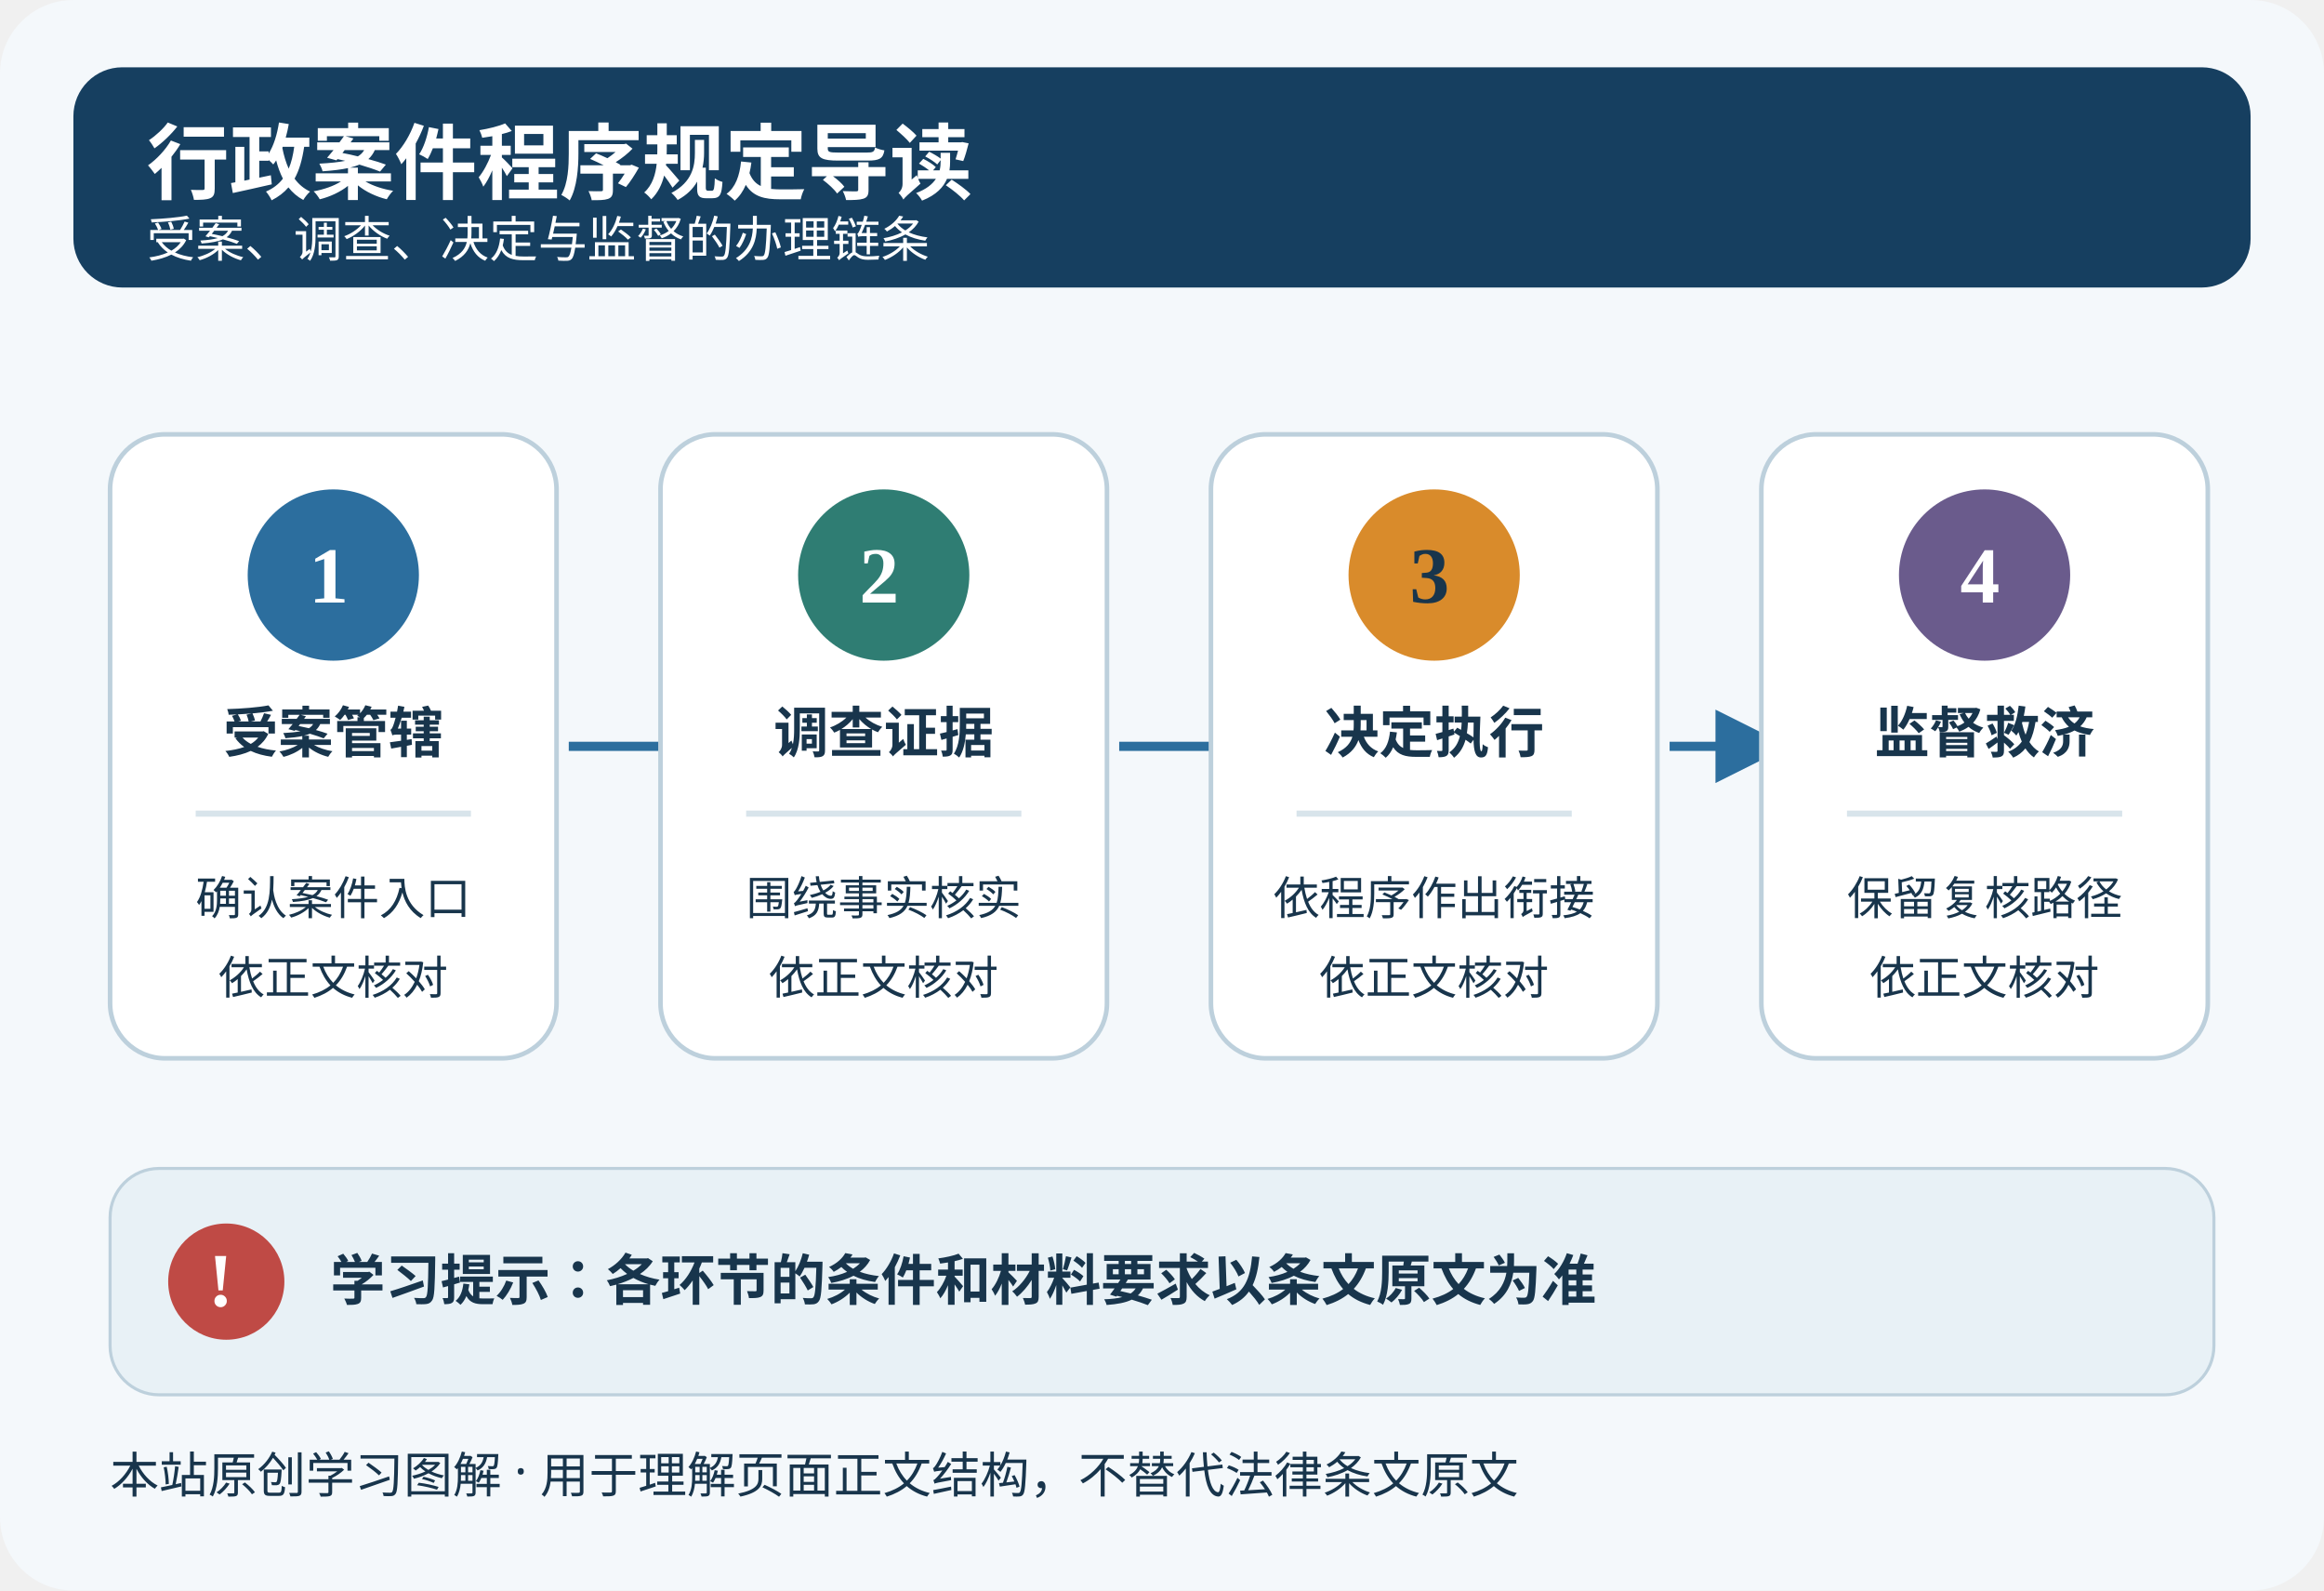
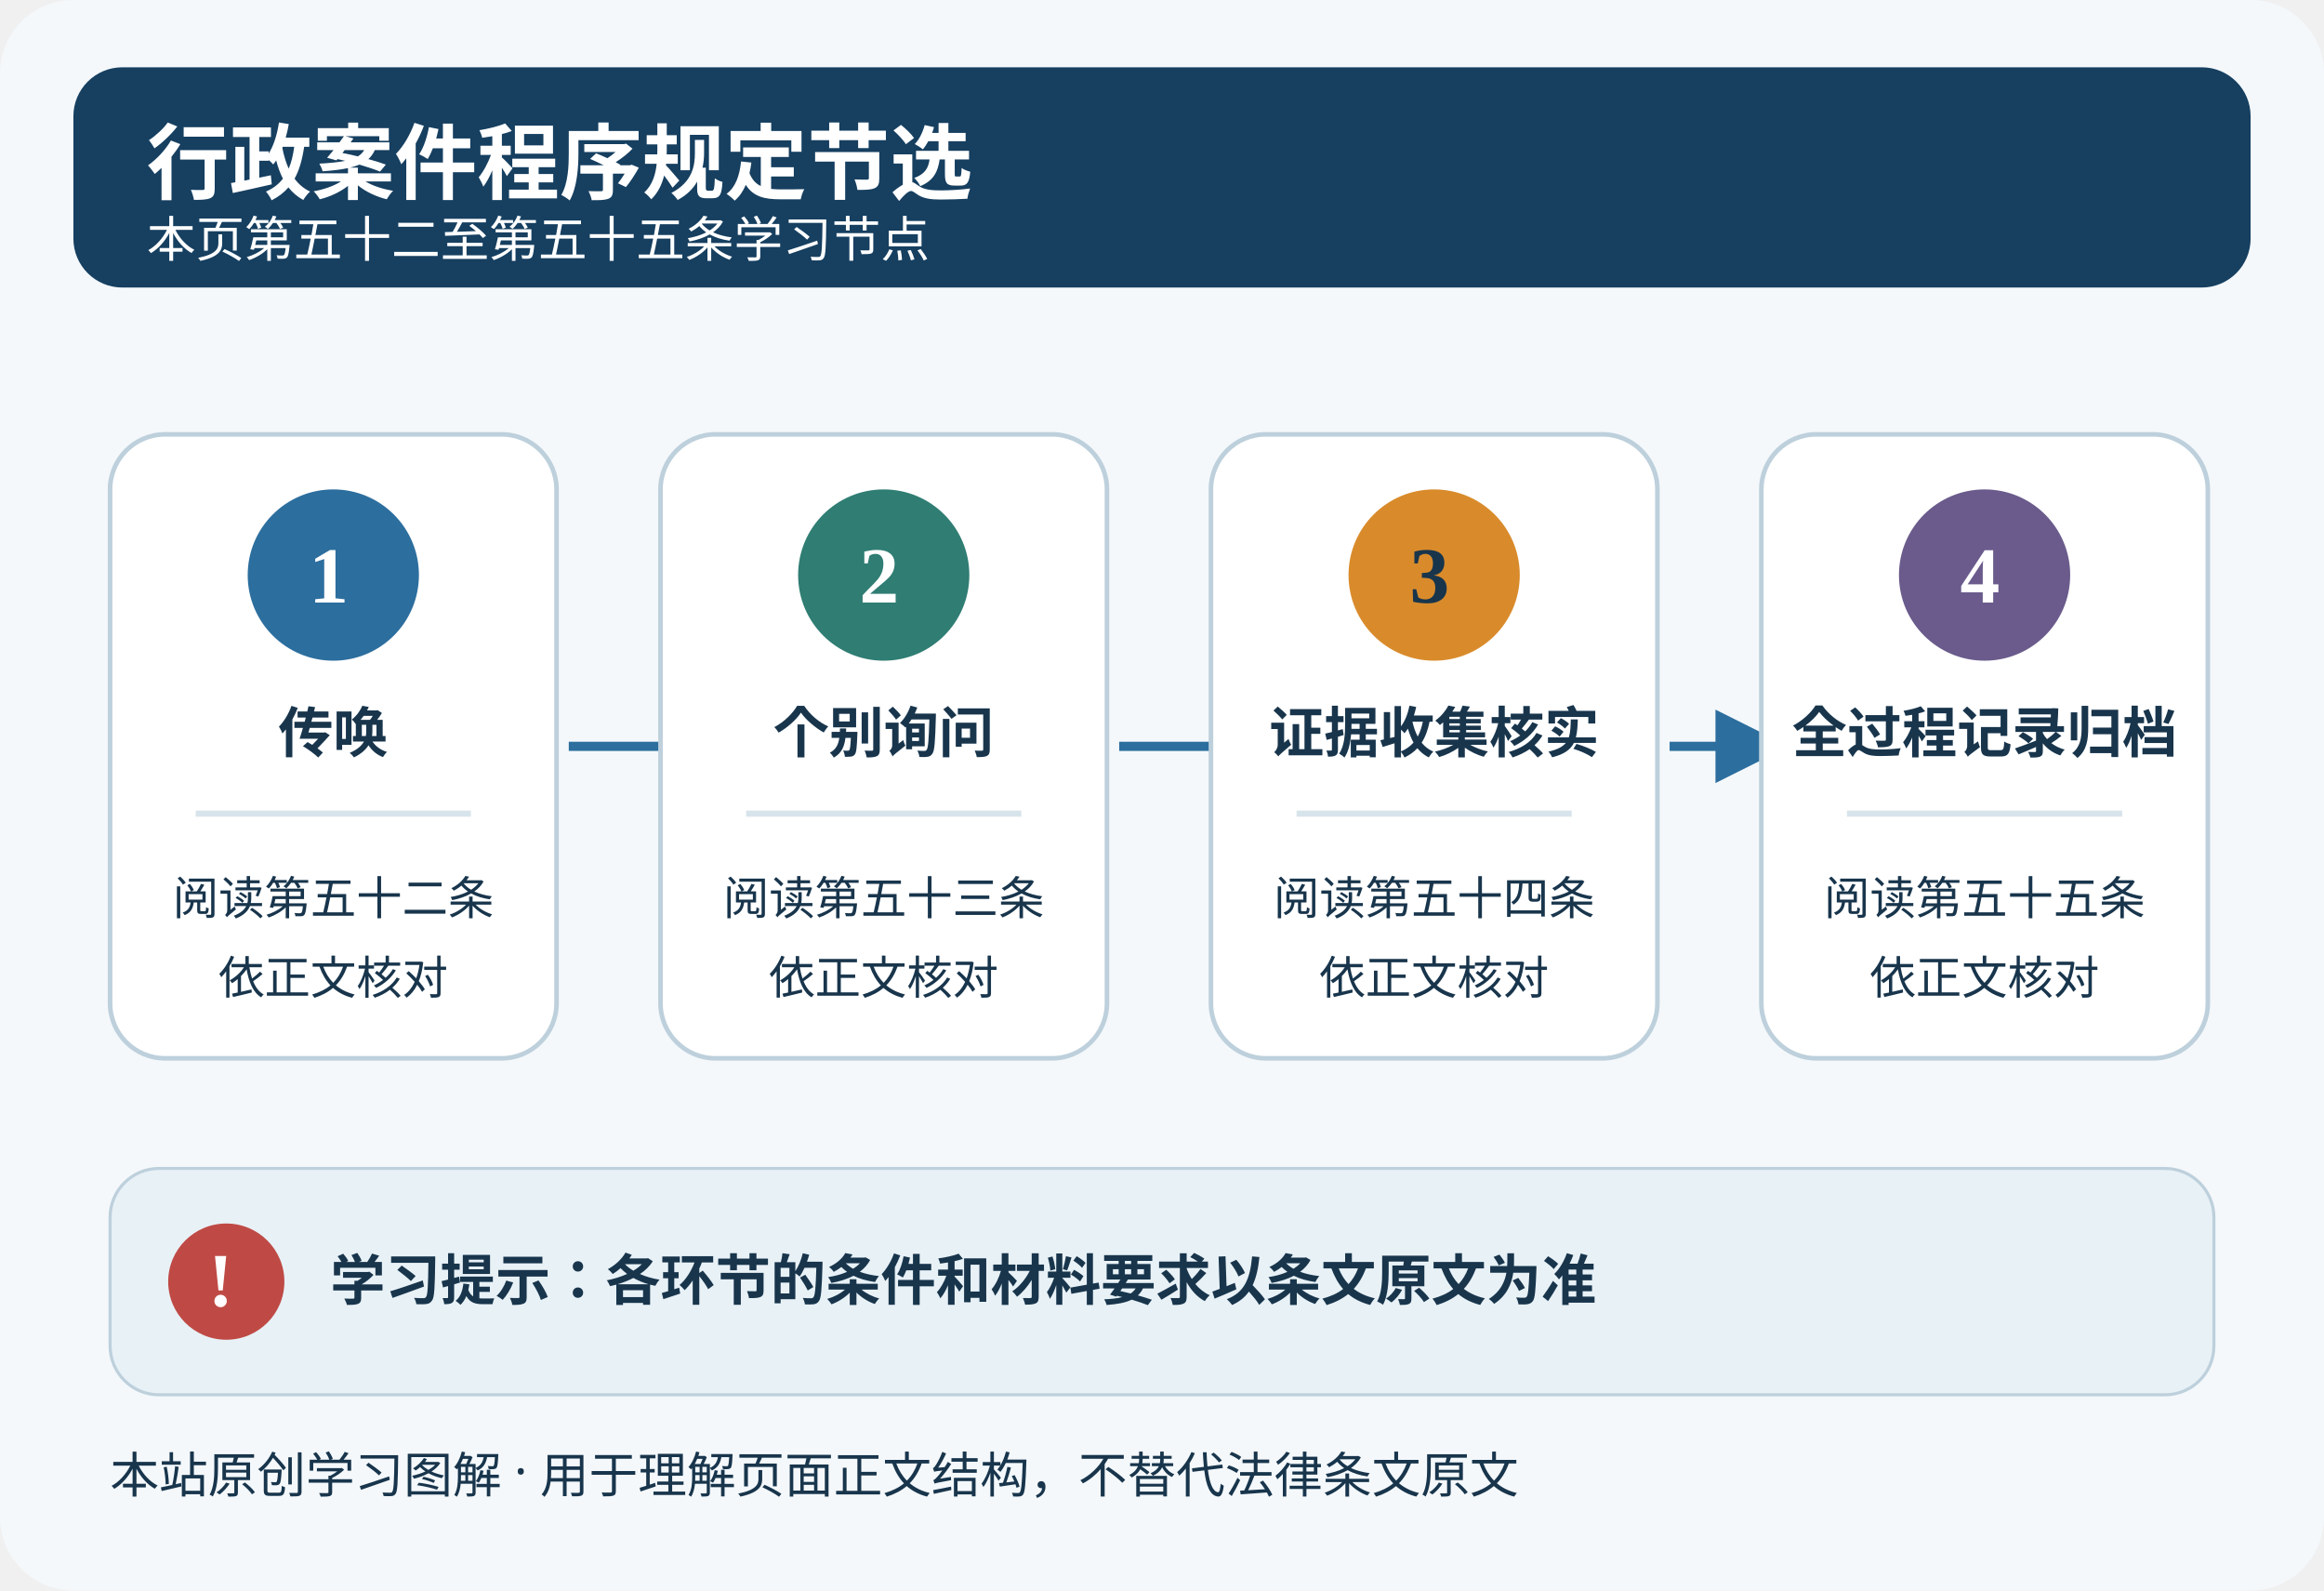
<svg xmlns="http://www.w3.org/2000/svg" viewBox="0 0 760 520" role="img" aria-labelledby="title desc">
  <defs>
    <style>.dark{fill:#18354c}.light{fill:#fff}.title{font:700 27px "Microsoft YaHei","PingFang SC",sans-serif}.sub{font:16px "Microsoft YaHei","PingFang SC",sans-serif}.head{font:700 18px "Microsoft YaHei","PingFang SC",sans-serif}.body{font:15px "Microsoft YaHei","PingFang SC",sans-serif}.card{fill:#fff;stroke:#bdd0dc;stroke-width:1.5}.line{stroke:#2c6e9e;stroke-width:3;fill:none}.desktop{display:block}.mobile{display:none}@media (max-width:500px){.desktop{display:none}.mobile{display:block}}</style>
    <marker id="arrow" markerWidth="8" markerHeight="8" refX="7" refY="4" orient="auto">
      <path d="M0 0l8 4-8 4z" fill="#2c6e9e" />
    </marker>
  </defs>
  <rect width="760" height="520" rx="24" fill="#f4f8fb" />
  <g class="desktop">
    <rect x="24" y="22" width="712" height="72" rx="16" fill="#163f60" />
-     <text x="48" y="63" class="title light">行政案件程序规定导读</text>
-     <text x="48" y="84" class="sub light">受案、调查、决定与监督的办理链条</text>
+     <text x="48" y="63" class="title light">行政案件程序规定节选</text>
+     <text x="48" y="84" class="sub light">本页第五十二至第五十五条学习节点</text>
    <path d="M186 244h36M366 244h36M546 244h36" class="line" marker-end="url(#arrow)" />
    <g transform="translate(36 142)">
      <rect width="146" height="204" rx="18" class="card" />
      <circle cx="73" cy="46" r="28" fill="#2c6e9e" />
      <text x="65" y="55" class="light" font-size="26" font-weight="700">1</text>
-       <text x="73" y="104" class="head dark" text-anchor="middle">受案管辖</text>
+       <text x="73" y="104" class="head dark" text-anchor="middle">传唤</text>
      <path d="M28 124h90" stroke="#d8e4eb" stroke-width="2" />
-       <text x="73" y="157" class="body dark" text-anchor="middle" data-role="body">确认案件入口</text>
+       <text x="73" y="157" class="body dark" text-anchor="middle" data-role="body">阅读第五十二条</text>
      <text x="73" y="183" class="body dark" text-anchor="middle" data-role="body">依正文核对</text>
    </g>
    <g transform="translate(216 142)">
      <rect width="146" height="204" rx="18" class="card" />
      <circle cx="73" cy="46" r="28" fill="#2f7d73" />
      <text x="65" y="55" class="light" font-size="26" font-weight="700">2</text>
-       <text x="73" y="104" class="head dark" text-anchor="middle">调查证据</text>
+       <text x="73" y="104" class="head dark" text-anchor="middle">个别询问</text>
      <path d="M28 124h90" stroke="#d8e4eb" stroke-width="2" />
-       <text x="73" y="157" class="body dark" text-anchor="middle" data-role="body">围绕事实核实</text>
+       <text x="73" y="157" class="body dark" text-anchor="middle" data-role="body">阅读第五十三条</text>
      <text x="73" y="183" class="body dark" text-anchor="middle" data-role="body">依正文核对</text>
    </g>
    <g transform="translate(396 142)">
      <rect width="146" height="204" rx="18" class="card" />
      <circle cx="73" cy="46" r="28" fill="#d98b2b" />
      <text x="65" y="55" class="dark" font-size="26" font-weight="700">3</text>
-       <text x="73" y="104" class="head dark" text-anchor="middle">决定执行</text>
+       <text x="73" y="104" class="head dark" text-anchor="middle">证据收集核实</text>
      <path d="M28 124h90" stroke="#d8e4eb" stroke-width="2" />
-       <text x="73" y="157" class="body dark" text-anchor="middle" data-role="body">依程序作出衔接</text>
+       <text x="73" y="157" class="body dark" text-anchor="middle" data-role="body">阅读第五十四条</text>
      <text x="73" y="183" class="body dark" text-anchor="middle" data-role="body">依正文核对</text>
    </g>
    <g transform="translate(576 142)">
      <rect width="146" height="204" rx="18" class="card" />
      <circle cx="73" cy="46" r="28" fill="#6a5b8c" />
      <text x="65" y="55" class="light" font-size="26" font-weight="700">4</text>
-       <text x="73" y="104" class="head dark" text-anchor="middle">监督救济</text>
+       <text x="73" y="104" class="head dark" text-anchor="middle">全过程记录归档</text>
      <path d="M28 124h90" stroke="#d8e4eb" stroke-width="2" />
-       <text x="73" y="157" class="body dark" text-anchor="middle" data-role="body">保留复核路径</text>
+       <text x="73" y="157" class="body dark" text-anchor="middle" data-role="body">阅读第五十五条</text>
      <text x="73" y="183" class="body dark" text-anchor="middle" data-role="body">依正文核对</text>
    </g>
    <rect x="36" y="382" width="688" height="74" rx="16" fill="#e8f1f6" stroke="#bdd0dc" />
    <circle cx="74" cy="419" r="19" fill="#bf4a45" />
    <text x="68" y="427" class="light" font-size="25" font-weight="700">!</text>
    <text x="108" y="425" class="head dark">学习提示：各环节的条件和材料要求以条文原文为准</text>
    <text x="36" y="488" class="sub dark">本站原创学习图解 · 用于理解页面正文结构，不替代法律条文原文</text>
  </g>
  <g class="mobile">
    <rect width="760" height="520" rx="24" fill="#f4f8fb" />
    <rect x="24" y="22" width="712" height="68" rx="16" fill="#163f60" />
-     <text x="48" y="65" class="light" font-size="30" font-weight="700">行政案件程序规定导读</text>
+     <text x="48" y="65" class="light" font-size="30" font-weight="700">行政案件程序规定节选</text>
    <g transform="translate(28 112)">
      <rect width="342" height="142" rx="18" class="card" />
      <circle cx="46" cy="45" r="27" fill="#2c6e9e" />
      <text x="38" y="54" class="light" font-size="27" font-weight="700">1</text>
-       <text x="88" y="52" class="dark" font-size="28" font-weight="700">受案管辖</text>
-       <text x="24" y="104" class="dark" font-size="25">确认案件入口</text>
+       <text x="88" y="52" class="dark" font-size="28" font-weight="700">传唤</text>
+       <text x="24" y="104" class="dark" font-size="25">阅读第五十二条</text>
      <text x="24" y="133" class="dark" font-size="25">依正文核对</text>
    </g>
    <g transform="translate(390 112)">
      <rect width="342" height="142" rx="18" class="card" />
      <circle cx="46" cy="45" r="27" fill="#2f7d73" />
      <text x="38" y="54" class="light" font-size="27" font-weight="700">2</text>
-       <text x="88" y="52" class="dark" font-size="28" font-weight="700">调查证据</text>
-       <text x="24" y="104" class="dark" font-size="25">围绕事实核实</text>
+       <text x="88" y="52" class="dark" font-size="28" font-weight="700">个别询问</text>
+       <text x="24" y="104" class="dark" font-size="25">阅读第五十三条</text>
      <text x="24" y="133" class="dark" font-size="25">依正文核对</text>
    </g>
    <g transform="translate(28 276)">
      <rect width="342" height="142" rx="18" class="card" />
      <circle cx="46" cy="45" r="27" fill="#d98b2b" />
      <text x="38" y="54" class="dark" font-size="27" font-weight="700">3</text>
-       <text x="88" y="52" class="dark" font-size="28" font-weight="700">决定执行</text>
-       <text x="24" y="104" class="dark" font-size="25">依程序作出衔接</text>
+       <text x="88" y="52" class="dark" font-size="28" font-weight="700">证据收集核实</text>
+       <text x="24" y="104" class="dark" font-size="25">阅读第五十四条</text>
      <text x="24" y="133" class="dark" font-size="25">依正文核对</text>
    </g>
    <g transform="translate(390 276)">
      <rect width="342" height="142" rx="18" class="card" />
      <circle cx="46" cy="45" r="27" fill="#6a5b8c" />
      <text x="38" y="54" class="light" font-size="27" font-weight="700">4</text>
-       <text x="88" y="52" class="dark" font-size="28" font-weight="700">监督救济</text>
-       <text x="24" y="104" class="dark" font-size="25">保留复核路径</text>
+       <text x="88" y="52" class="dark" font-size="28" font-weight="700">全过程记录归档</text>
+       <text x="24" y="104" class="dark" font-size="25">阅读第五十五条</text>
      <text x="24" y="133" class="dark" font-size="25">依正文核对</text>
    </g>
    <rect x="28" y="440" width="704" height="52" rx="14" fill="#e8f1f6" />
    <text x="48" y="474" class="dark" font-size="25" font-weight="700">请结合页面正文与所引条文核对具体条件</text>
  </g>
</svg>
